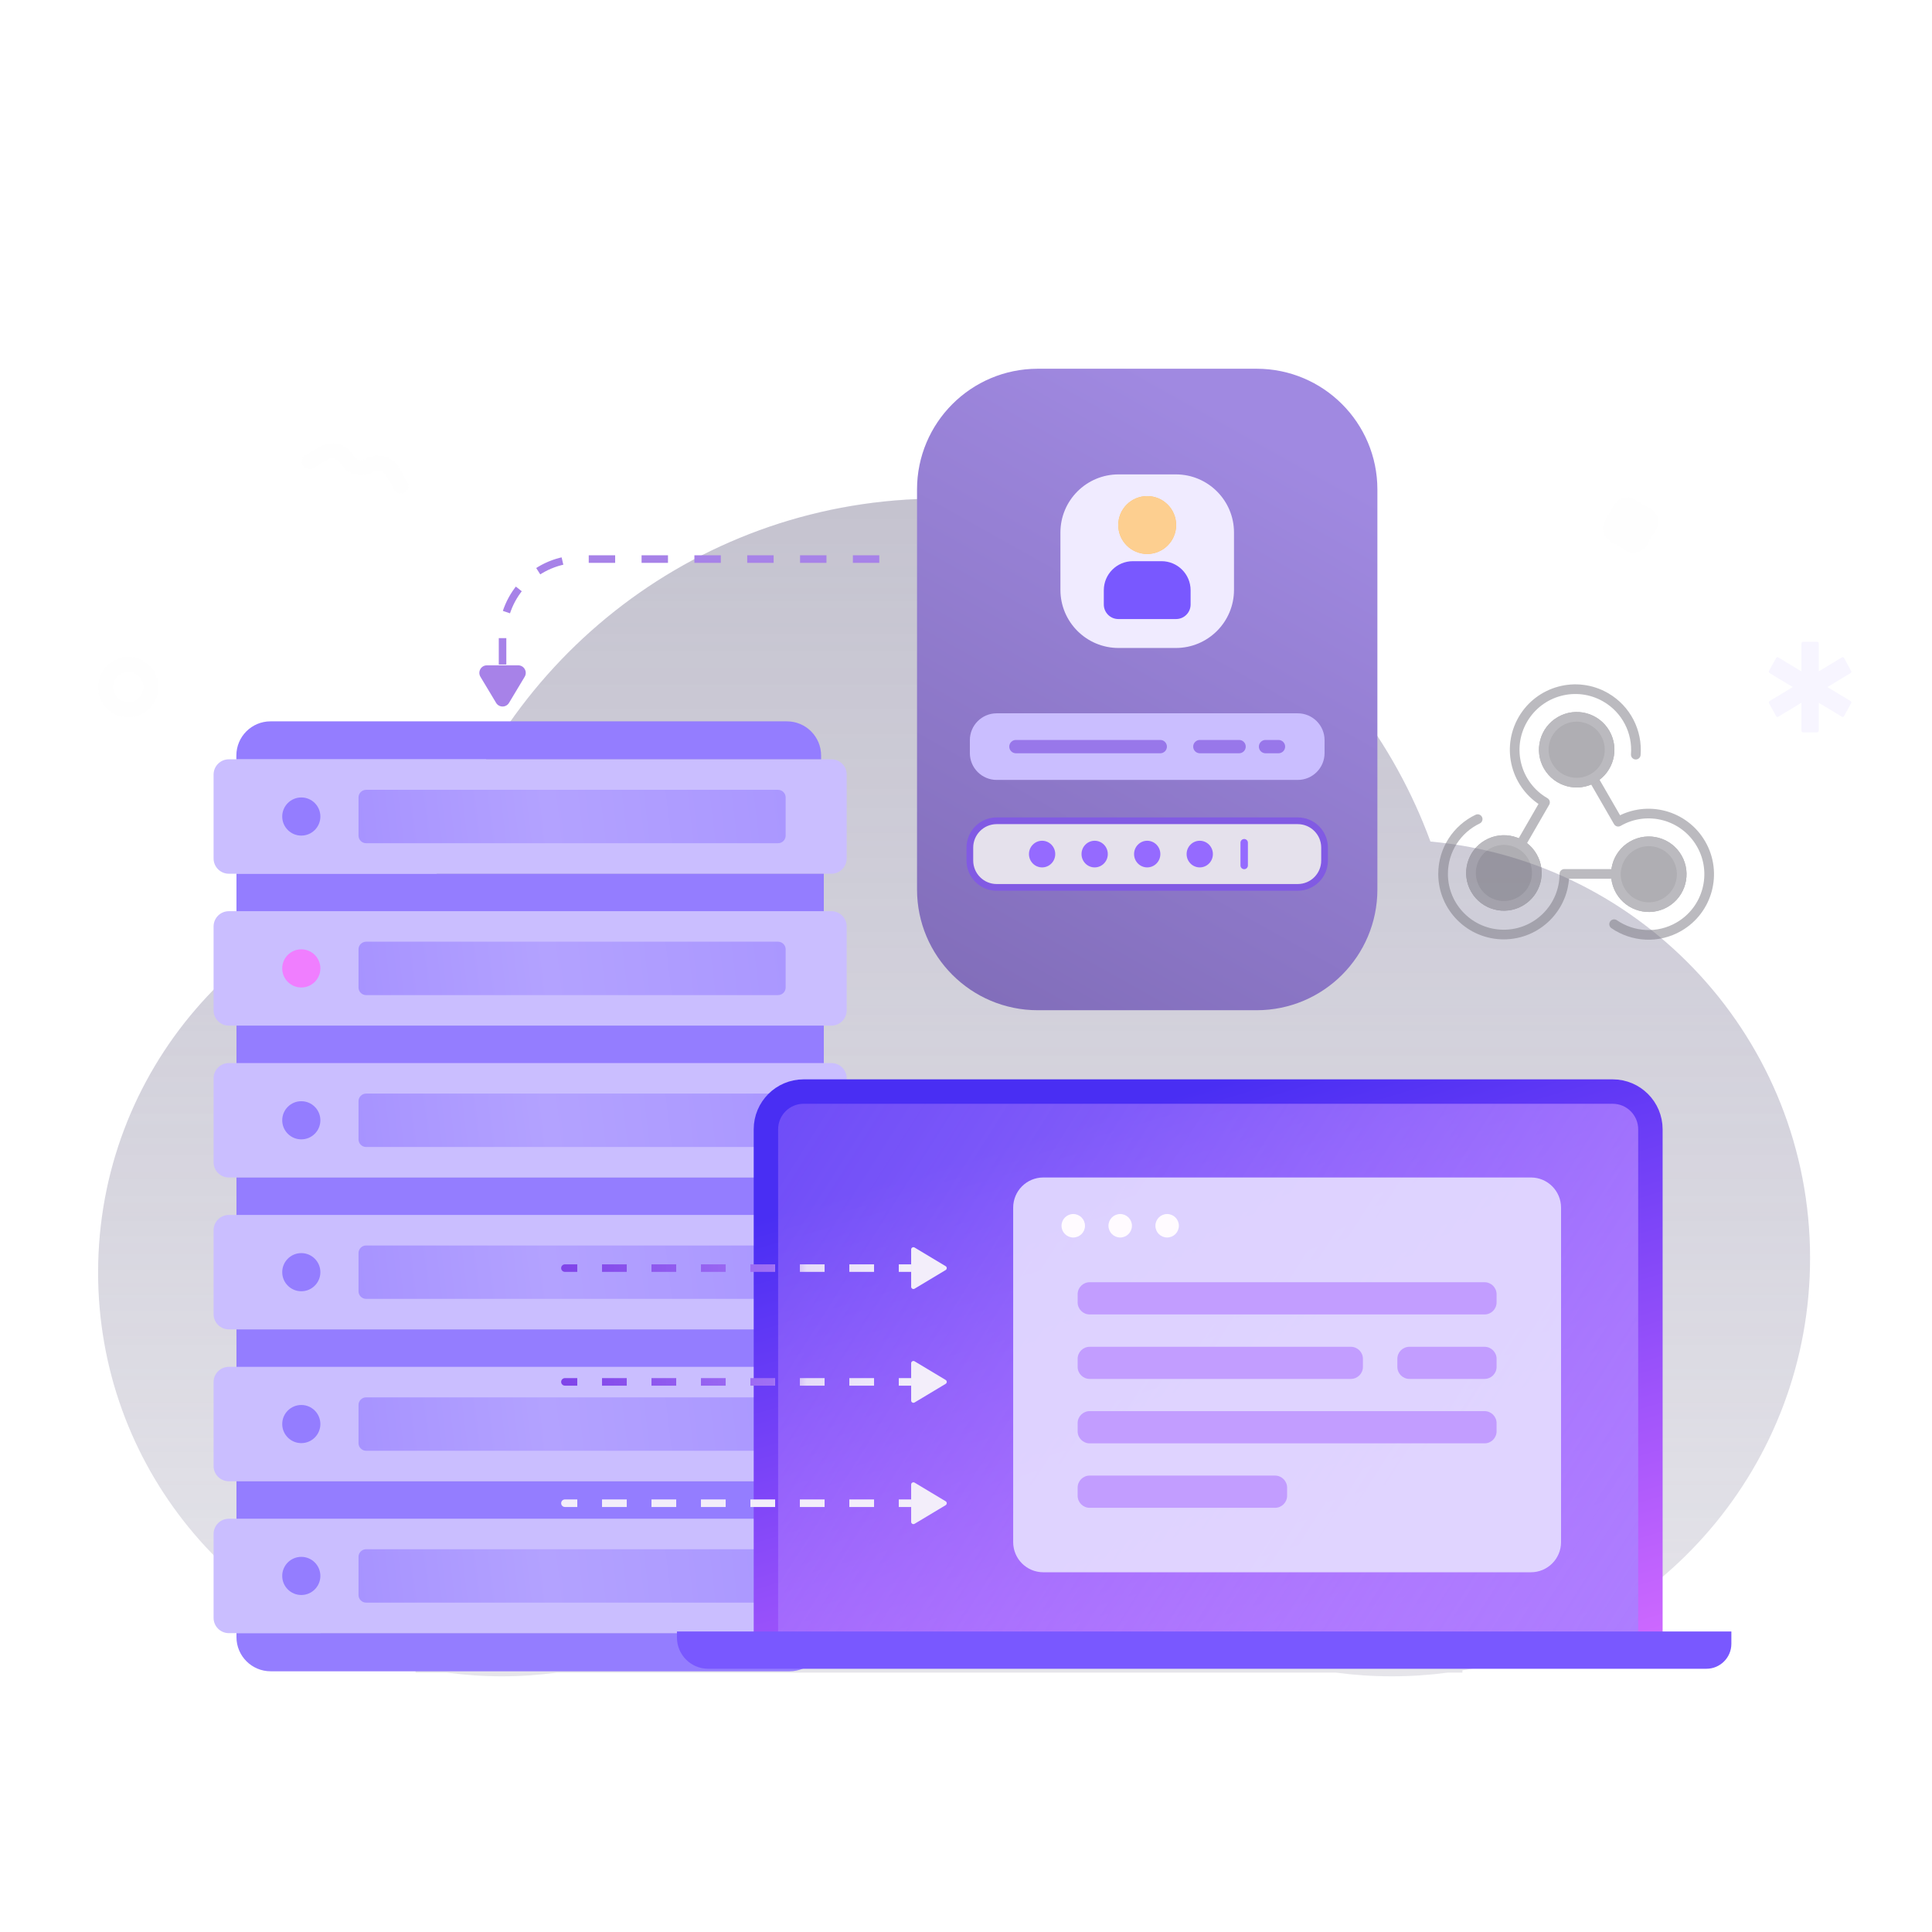
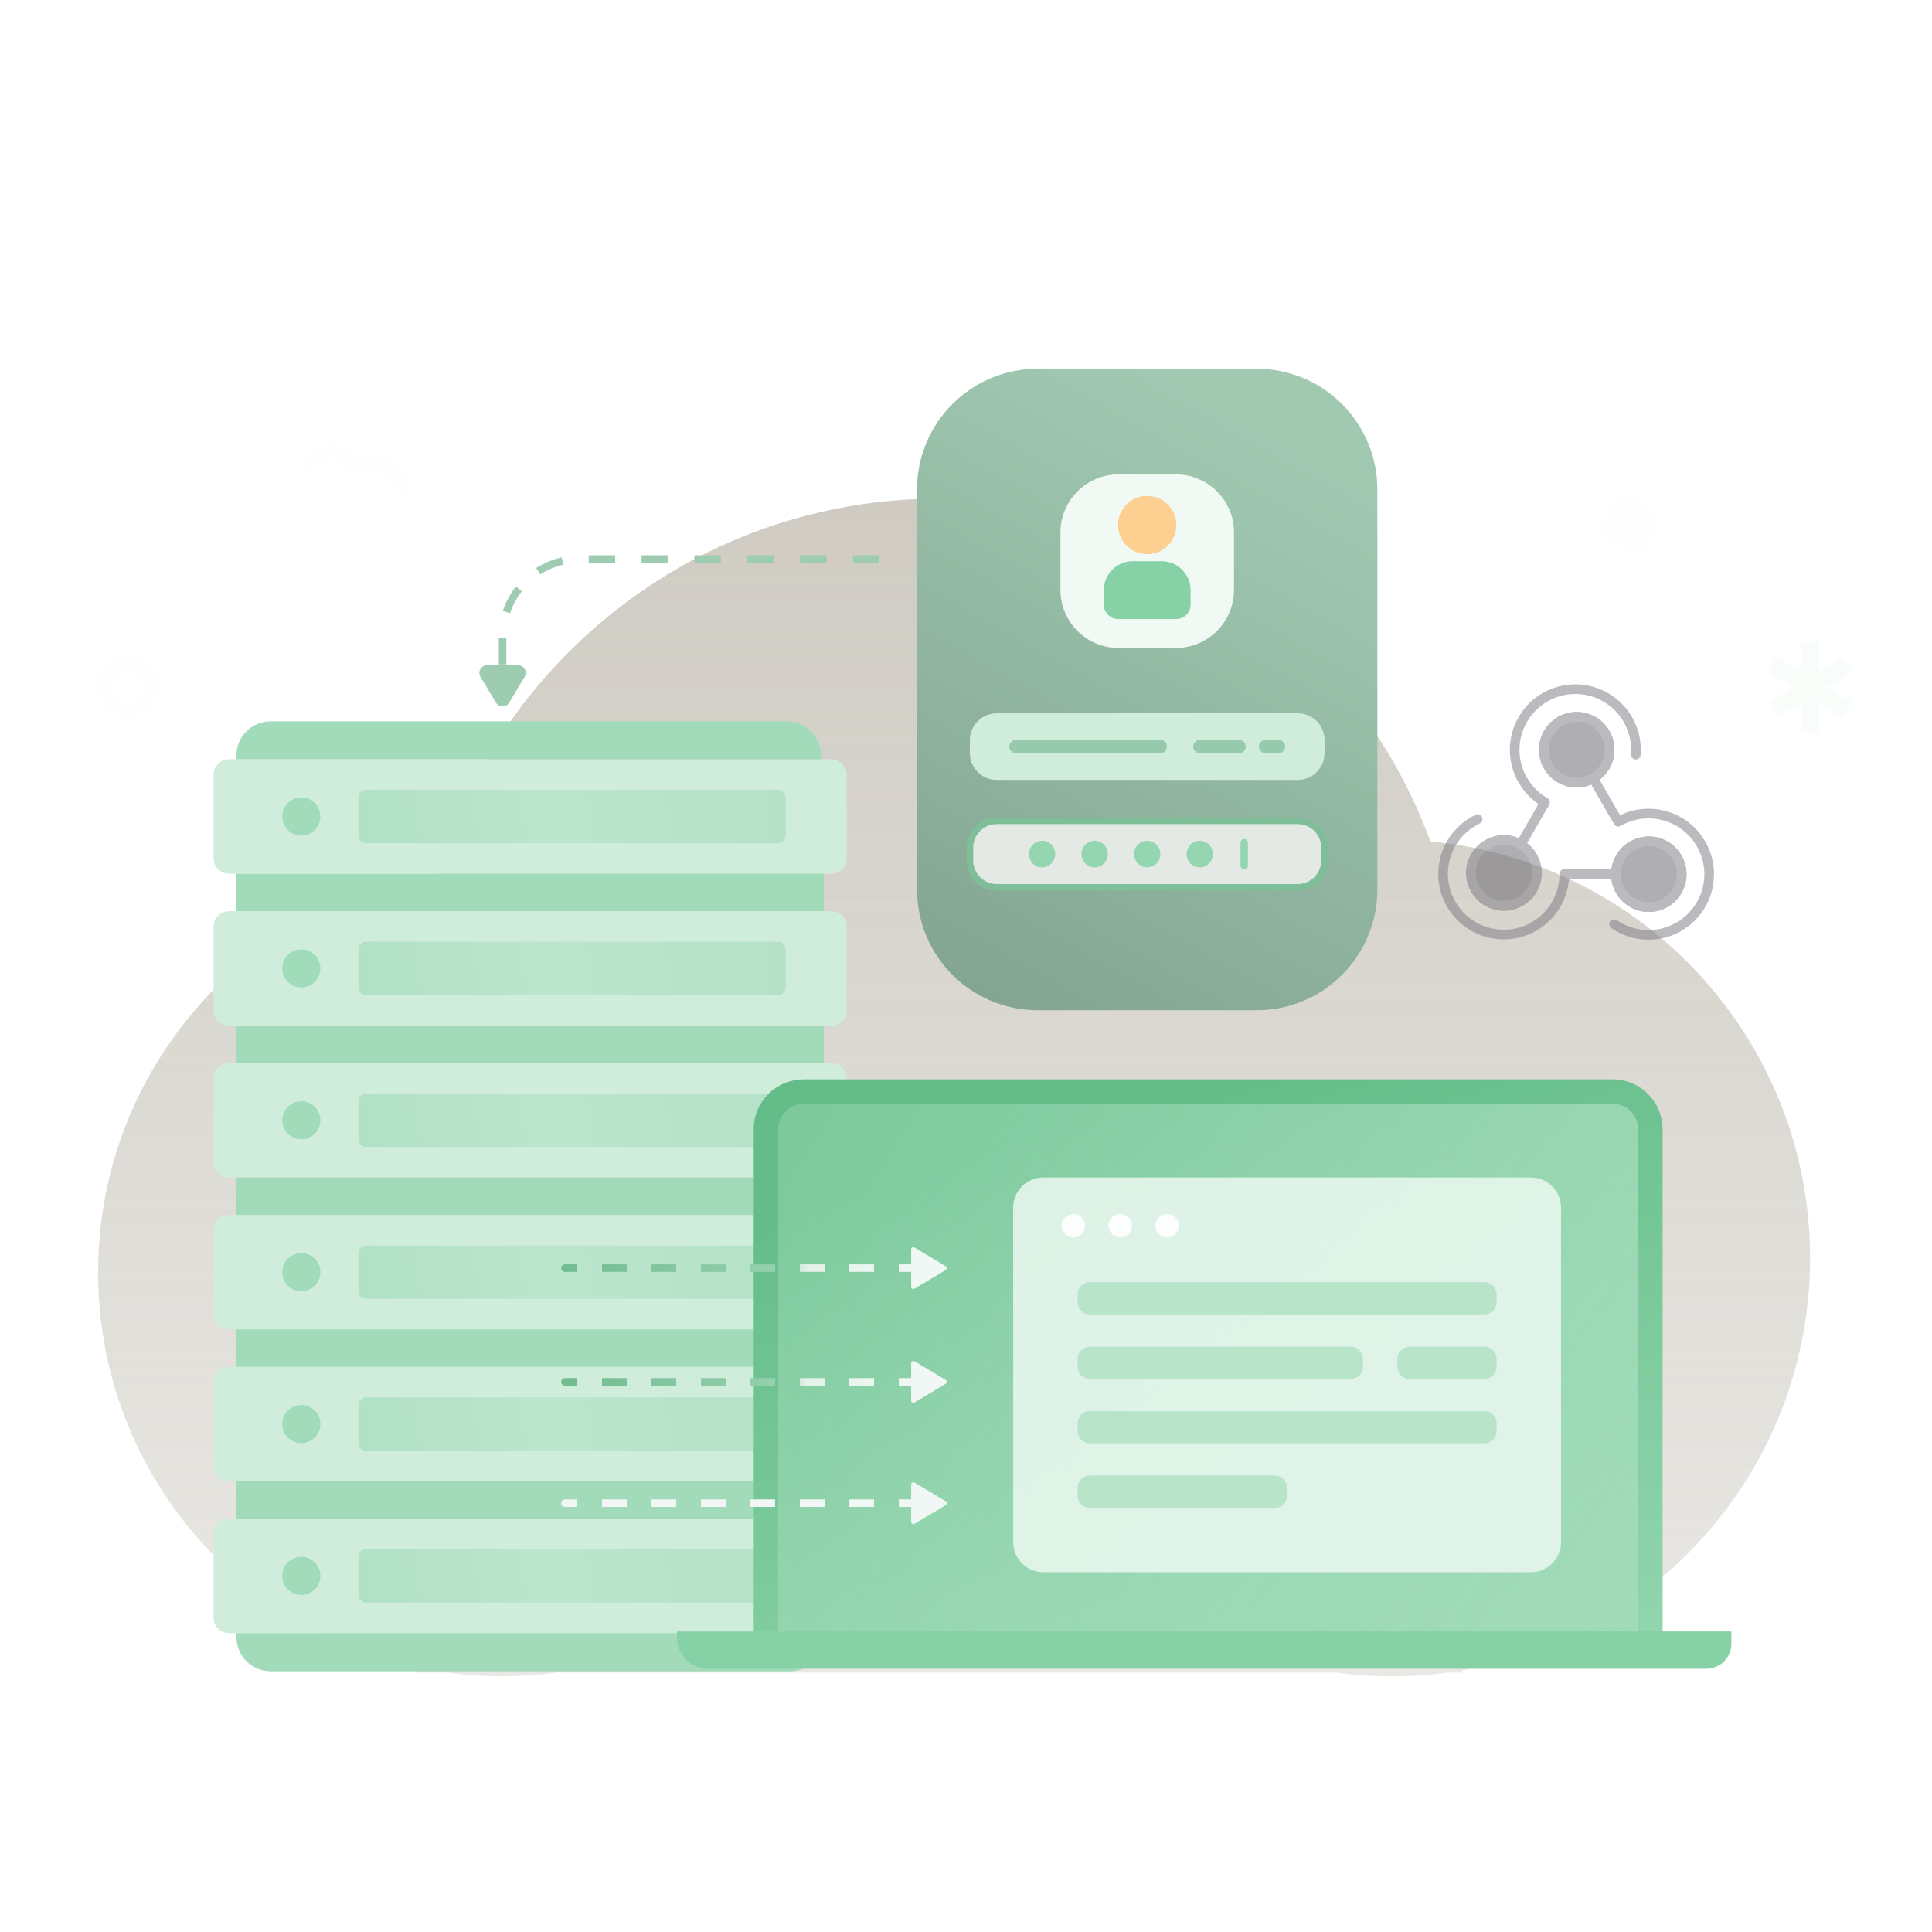
<svg xmlns="http://www.w3.org/2000/svg" width="256" height="256" viewBox="0 0 256 256" fill="none">
  <g opacity="0.4">
    <path fill-rule="evenodd" clip-rule="evenodd" d="M176.993 221.626H73.809C71.423 221.952 68.987 222.12 66.511 222.12C64.036 222.12 61.599 221.952 59.213 221.626H55.061V220.892C31.01 215.649 13 194.232 13 168.609C13 141.993 32.431 119.916 57.881 115.79C66.35 87.049 92.934 66.071 124.418 66.071C154.317 66.071 179.797 84.99 189.54 111.509C217.75 114.091 239.844 137.814 239.844 166.698C239.844 194.119 219.93 216.889 193.775 221.334V221.626H191.852C189.422 221.952 186.942 222.12 184.422 222.12C181.903 222.12 179.423 221.952 176.993 221.626Z" fill="url(#paint0_linear_8217_108003)" />
    <path fill-rule="evenodd" clip-rule="evenodd" d="M176.993 221.626H73.809C71.423 221.952 68.987 222.12 66.511 222.12C64.036 222.12 61.599 221.952 59.213 221.626H55.061V220.892C31.01 215.649 13 194.232 13 168.609C13 141.993 32.431 119.916 57.881 115.79C66.35 87.049 92.934 66.071 124.418 66.071C154.317 66.071 179.797 84.99 189.54 111.509C217.75 114.091 239.844 137.814 239.844 166.698C239.844 194.119 219.93 216.889 193.775 221.334V221.626H191.852C189.422 221.952 186.942 222.12 184.422 222.12C181.903 222.12 179.423 221.952 176.993 221.626Z" fill="url(#paint1_linear_8217_108003)" />
  </g>
-   <rect x="28.301" y="100.613" width="83.889" height="15.161" rx="2.021" fill="#CABEFF" />
-   <rect x="31.333" y="115.774" width="77.825" height="5.054" fill="#947DFF" />
-   <circle cx="39.924" cy="108.194" r="2.527" fill="#947DFF" />
+   <rect x="28.301" y="100.613" width="83.889" height="15.161" rx="2.021" fill="#d0eddc" />
+   <rect x="31.333" y="115.774" width="77.825" height="5.054" fill="#a1dbb9" />
+   <circle cx="39.924" cy="108.194" r="2.527" fill="#a1dbb9" />
  <rect x="47.504" y="104.656" width="56.6" height="7.075" rx="1.011" fill="url(#paint2_linear_8217_108003)" />
-   <rect x="28.301" y="120.738" width="83.889" height="15.161" rx="2.021" fill="#CABEFF" />
-   <rect x="31.333" y="135.898" width="77.825" height="5.054" fill="#947DFF" />
-   <circle cx="39.924" cy="128.319" r="2.527" fill="#F07EFF" />
+   <rect x="28.301" y="120.738" width="83.889" height="15.161" rx="2.021" fill="#d0eddc" />
+   <rect x="31.333" y="135.898" width="77.825" height="5.054" fill="#a1dbb9" />
+   <circle cx="39.924" cy="128.319" r="2.527" fill="#a1dcba" />
  <rect x="47.504" y="124.781" width="56.6" height="7.075" rx="1.011" fill="url(#paint3_linear_8217_108003)" />
-   <rect x="28.301" y="140.863" width="83.889" height="15.161" rx="2.021" fill="#CABEFF" />
-   <rect x="31.333" y="156.024" width="77.825" height="5.054" fill="#947DFF" />
-   <circle cx="39.924" cy="148.444" r="2.527" fill="#947DFF" />
+   <rect x="28.301" y="140.863" width="83.889" height="15.161" rx="2.021" fill="#d0eddc" />
+   <rect x="31.333" y="156.024" width="77.825" height="5.054" fill="#a1dbb9" />
+   <circle cx="39.924" cy="148.444" r="2.527" fill="#a1dbb9" />
  <rect x="47.504" y="144.906" width="56.6" height="7.075" rx="1.011" fill="url(#paint4_linear_8217_108003)" />
-   <rect x="28.301" y="160.989" width="83.889" height="15.161" rx="2.021" fill="#CABEFF" />
-   <rect x="31.333" y="176.15" width="77.825" height="5.054" fill="#947DFF" />
-   <circle cx="39.924" cy="168.57" r="2.527" fill="#947DFF" />
+   <rect x="28.301" y="160.989" width="83.889" height="15.161" rx="2.021" fill="#d0eddc" />
+   <rect x="31.333" y="176.15" width="77.825" height="5.054" fill="#a1dbb9" />
+   <circle cx="39.924" cy="168.57" r="2.527" fill="#a1dbb9" />
  <rect x="47.504" y="165.032" width="56.6" height="7.075" rx="1.011" fill="url(#paint5_linear_8217_108003)" />
-   <rect x="28.301" y="181.114" width="83.889" height="15.161" rx="2.021" fill="#CABEFF" />
-   <rect x="31.333" y="196.274" width="77.825" height="5.054" fill="#947DFF" />
-   <circle cx="39.924" cy="188.694" r="2.527" fill="#947DFF" />
+   <rect x="28.301" y="181.114" width="83.889" height="15.161" rx="2.021" fill="#d0eddc" />
+   <rect x="31.333" y="196.274" width="77.825" height="5.054" fill="#a1dbb9" />
+   <circle cx="39.924" cy="188.694" r="2.527" fill="#a1dbb9" />
  <rect x="47.504" y="185.157" width="56.6" height="7.075" rx="1.011" fill="url(#paint6_linear_8217_108003)" />
-   <rect x="28.301" y="201.239" width="83.889" height="15.161" rx="2.021" fill="#CABEFF" />
-   <path d="M31.333 216.4H109.158V216.926C109.158 219.427 107.131 221.454 104.63 221.454H35.861C33.36 221.454 31.333 219.427 31.333 216.926V216.4Z" fill="#947DFF" />
-   <circle cx="39.923" cy="208.819" r="2.527" fill="#947DFF" />
+   <rect x="28.301" y="201.239" width="83.889" height="15.161" rx="2.021" fill="#d0eddc" />
+   <path d="M31.333 216.4H109.158V216.926C109.158 219.427 107.131 221.454 104.63 221.454H35.861C33.36 221.454 31.333 219.427 31.333 216.926V216.4Z" fill="#a1dbb9" />
+   <circle cx="39.923" cy="208.819" r="2.527" fill="#a1dbb9" />
  <rect x="47.504" y="205.282" width="56.6" height="7.075" rx="1.011" fill="url(#paint7_linear_8217_108003)" />
-   <path d="M31.319 100.11C31.319 97.609 33.346 95.582 35.847 95.582H104.274C106.774 95.582 108.801 97.609 108.801 100.11V100.613H31.319V100.11Z" fill="#947DFF" />
+   <path d="M31.319 100.11C31.319 97.609 33.346 95.582 35.847 95.582H104.274C106.774 95.582 108.801 97.609 108.801 100.11V100.613H31.319V100.11Z" fill="#a1dbb9" />
  <rect x="121.511" y="48.86" width="61" height="85" rx="16" fill="url(#paint8_linear_8217_108003)" />
-   <rect x="128.511" y="94.518" width="47" height="8.826" rx="3.555" fill="#CABEFF" />
-   <rect x="128.511" y="108.757" width="47" height="8.826" rx="3.555" fill="#E5E1EC" stroke="#815AE3" stroke-width="0.889" />
-   <rect x="164.37" y="111.172" width="0.984" height="4" rx="0.492" fill="#956AFF" />
-   <path fill-rule="evenodd" clip-rule="evenodd" d="M133.733 98.93C133.733 98.443 134.129 98.048 134.616 98.048H153.74C154.227 98.048 154.622 98.443 154.622 98.93C154.622 99.418 154.227 99.813 153.74 99.813H134.616C134.129 99.813 133.733 99.418 133.733 98.93ZM158.104 98.93C158.104 98.443 158.499 98.048 158.986 98.048H164.184C164.672 98.048 165.067 98.443 165.067 98.93C165.067 99.418 164.672 99.813 164.184 99.813H158.986C158.499 99.813 158.104 99.418 158.104 98.93ZM167.69 98.048C167.202 98.048 166.807 98.443 166.807 98.931C166.807 99.418 167.202 99.813 167.69 99.813H169.406C169.893 99.813 170.288 99.418 170.288 98.931C170.288 98.443 169.893 98.048 169.406 98.048H167.69Z" fill="#9877EA" />
-   <ellipse cx="138.084" cy="113.17" rx="1.741" ry="1.765" fill="#956AFF" />
-   <ellipse cx="145.048" cy="113.17" rx="1.741" ry="1.765" fill="#956AFF" />
-   <ellipse cx="152.011" cy="113.17" rx="1.741" ry="1.765" fill="#956AFF" />
-   <ellipse cx="158.974" cy="113.17" rx="1.741" ry="1.765" fill="#956AFF" />
-   <rect x="140.511" y="62.86" width="23" height="23" rx="7.701" fill="#F0EBFF" />
+   <rect x="128.511" y="94.518" width="47" height="8.826" rx="3.555" fill="#d0eddc" />
+   <rect x="128.511" y="108.757" width="47" height="8.826" rx="3.555" fill="#e4e9e6" stroke="#80bd99" stroke-width="0.889" />
+   <rect x="164.37" y="111.172" width="0.984" height="4" rx="0.492" fill="#93d6af" />
+   <path fill-rule="evenodd" clip-rule="evenodd" d="M133.733 98.93C133.733 98.443 134.129 98.048 134.616 98.048H153.74C154.227 98.048 154.622 98.443 154.622 98.93C154.622 99.418 154.227 99.813 153.74 99.813H134.616C134.129 99.813 133.733 99.418 133.733 98.93ZM158.104 98.93C158.104 98.443 158.499 98.048 158.986 98.048H164.184C164.672 98.048 165.067 98.443 165.067 98.93C165.067 99.418 164.672 99.813 164.184 99.813H158.986C158.499 99.813 158.104 99.418 158.104 98.93ZM167.69 98.048C167.202 98.048 166.807 98.443 166.807 98.931C166.807 99.418 167.202 99.813 167.69 99.813H169.406C169.893 99.813 170.288 99.418 170.288 98.931C170.288 98.443 169.893 98.048 169.406 98.048H167.69Z" fill="#97caac" />
+   <ellipse cx="138.084" cy="113.17" rx="1.741" ry="1.765" fill="#93d6af" />
+   <ellipse cx="145.048" cy="113.17" rx="1.741" ry="1.765" fill="#93d6af" />
+   <ellipse cx="152.011" cy="113.17" rx="1.741" ry="1.765" fill="#93d6af" />
+   <ellipse cx="158.974" cy="113.17" rx="1.741" ry="1.765" fill="#93d6af" />
+   <rect x="140.511" y="62.86" width="23" height="23" rx="7.701" fill="#f0f9f4" />
  <circle cx="152.01" cy="69.57" r="3.833" fill="#FFB95A" />
  <circle cx="152.01" cy="69.57" r="3.833" fill="#FDCF90" />
-   <path d="M146.261 78.211C146.261 76.084 147.985 74.36 150.112 74.36H153.911C156.037 74.36 157.761 76.084 157.761 78.211V80.102C157.761 81.165 156.899 82.027 155.836 82.027H148.186C147.123 82.027 146.261 81.165 146.261 80.102V78.211Z" fill="#7958FF" />
+   <path d="M146.261 78.211C146.261 76.084 147.985 74.36 150.112 74.36H153.911C156.037 74.36 157.761 76.084 157.761 78.211V80.102C157.761 81.165 156.899 82.027 155.836 82.027H148.186C147.123 82.027 146.261 81.165 146.261 80.102V78.211Z" fill="#86d1a5" />
  <path d="M106.487 144.638H213.687C216.449 144.638 218.687 146.877 218.687 149.638V217.967H101.488V149.638C101.488 146.877 103.726 144.638 106.487 144.638Z" fill="url(#paint9_linear_8217_108003)" />
  <path d="M106.487 144.638H213.687C216.449 144.638 218.687 146.877 218.687 149.638V217.967H101.488V149.638C101.488 146.877 103.726 144.638 106.487 144.638Z" fill="url(#paint10_linear_8217_108003)" />
  <path d="M106.487 144.638H213.687C216.449 144.638 218.687 146.877 218.687 149.638V217.967H101.488V149.638C101.488 146.877 103.726 144.638 106.487 144.638Z" stroke="url(#paint11_linear_8217_108003)" stroke-width="3.237" />
-   <path d="M89.699 216.177H229.415V217.811C229.415 219.638 227.933 221.12 226.105 221.12H93.836C91.551 221.12 89.699 219.268 89.699 216.983V216.177Z" fill="#7958FF" />
+   <path d="M89.699 216.177H229.415V217.811C229.415 219.638 227.933 221.12 226.105 221.12H93.836C91.551 221.12 89.699 219.268 89.699 216.983V216.177Z" fill="#86d1a5" />
  <rect x="214.934" y="65.169" width="6.419" height="6.419" rx="2" transform="rotate(30.813 214.934 65.1689)" fill="#F7F8F8" fill-opacity="0.16" />
-   <path fill-rule="evenodd" clip-rule="evenodd" d="M238.697 85.249C238.697 85.133 238.79 85.04 238.906 85.04H240.783C240.898 85.04 240.992 85.133 240.992 85.249V88.962L244.06 87.109C244.159 87.049 244.284 87.083 244.34 87.183L245.285 88.897C245.341 88.998 245.306 89.127 245.208 89.187L242.139 91.04L245.207 92.893C245.306 92.953 245.341 93.083 245.285 93.183L244.339 94.897C244.284 94.998 244.159 95.031 244.06 94.971L240.992 93.119V96.831C240.992 96.947 240.898 97.04 240.783 97.04H238.906C238.79 97.04 238.697 96.947 238.697 96.831V93.118L235.628 94.971C235.53 95.031 235.405 94.998 235.349 94.897L234.403 93.183C234.348 93.083 234.382 92.953 234.481 92.893L237.549 91.04L234.481 89.187C234.382 89.127 234.347 88.998 234.403 88.897L235.349 87.183C235.404 87.083 235.529 87.049 235.628 87.109L238.697 88.962V85.249Z" fill="#CABEFF" fill-opacity="0.16" />
-   <path d="M116.511 74.08H76.831C71.175 74.08 66.591 78.665 66.591 84.32V92" stroke="#A782E8" stroke-dasharray="3.5 3.5" />
-   <path d="M67.449 93.131C67.06 93.779 66.122 93.779 65.734 93.131L63.66 89.675C63.26 89.008 63.74 88.16 64.517 88.16L68.665 88.16C69.442 88.16 69.922 89.008 69.522 89.675L67.449 93.131Z" fill="#A782E8" />
-   <rect opacity="0.9" x="134.252" y="156.023" width="72.594" height="52.31" rx="3.991" fill="#E6DEFF" />
-   <rect x="142.792" y="169.901" width="55.513" height="4.27" rx="1.597" fill="#C29DFF" />
-   <rect x="142.792" y="195.522" width="27.756" height="4.27" rx="1.597" fill="#C29DFF" />
-   <rect x="142.792" y="186.982" width="55.513" height="4.27" rx="1.597" fill="#C29DFF" />
-   <rect x="142.792" y="178.458" width="37.802" height="4.255" rx="1.597" fill="#C29DFF" />
-   <rect x="185.157" y="178.458" width="13.149" height="4.255" rx="1.597" fill="#C29DFF" />
-   <circle cx="142.212" cy="162.42" r="1.555" fill="#FFFBFF" />
-   <circle cx="148.432" cy="162.42" r="1.555" fill="#FFFBFF" />
-   <circle cx="154.652" cy="162.42" r="1.555" fill="#FFFBFF" />
+   <path fill-rule="evenodd" clip-rule="evenodd" d="M238.697 85.249C238.697 85.133 238.79 85.04 238.906 85.04H240.783C240.898 85.04 240.992 85.133 240.992 85.249V88.962L244.06 87.109C244.159 87.049 244.284 87.083 244.34 87.183L245.285 88.897C245.341 88.998 245.306 89.127 245.208 89.187L242.139 91.04L245.207 92.893C245.306 92.953 245.341 93.083 245.285 93.183L244.339 94.897C244.284 94.998 244.159 95.031 244.06 94.971L240.992 93.119V96.831C240.992 96.947 240.898 97.04 240.783 97.04H238.906C238.79 97.04 238.697 96.947 238.697 96.831V93.118L235.628 94.971C235.53 95.031 235.405 94.998 235.349 94.897L234.403 93.183C234.348 93.083 234.382 92.953 234.481 92.893L237.549 91.04L234.481 89.187C234.382 89.127 234.347 88.998 234.403 88.897L235.349 87.183C235.404 87.083 235.529 87.049 235.628 87.109L238.697 88.962V85.249Z" fill="#d0eddc" fill-opacity="0.16" />
+   <path d="M116.511 74.08H76.831C71.175 74.08 66.591 78.665 66.591 84.32V92" stroke="#9eccb1" stroke-dasharray="3.5 3.5" />
+   <path d="M67.449 93.131C67.06 93.779 66.122 93.779 65.734 93.131L63.66 89.675C63.26 89.008 63.74 88.16 64.517 88.16L68.665 88.16C69.442 88.16 69.922 89.008 69.522 89.675L67.449 93.131Z" fill="#9eccb1" />
+   <rect opacity="0.9" x="134.252" y="156.023" width="72.594" height="52.31" rx="3.991" fill="#e7f6ed" />
+   <rect x="142.792" y="169.901" width="55.513" height="4.27" rx="1.597" fill="#b8e4ca" />
+   <rect x="142.792" y="195.522" width="27.756" height="4.27" rx="1.597" fill="#b8e4ca" />
+   <rect x="142.792" y="186.982" width="55.513" height="4.27" rx="1.597" fill="#b8e4ca" />
+   <rect x="142.792" y="178.458" width="37.802" height="4.255" rx="1.597" fill="#b8e4ca" />
+   <rect x="185.157" y="178.458" width="13.149" height="4.255" rx="1.597" fill="#b8e4ca" />
+   <circle cx="142.212" cy="162.42" r="1.555" fill="#fcfefd" />
+   <circle cx="148.432" cy="162.42" r="1.555" fill="#fcfefd" />
+   <circle cx="154.652" cy="162.42" r="1.555" fill="#fcfefd" />
  <path d="M53.127 64.401L52.017 62.479C51.404 61.417 50.047 61.054 48.985 61.666V61.666C47.924 62.279 46.567 61.916 45.954 60.854V60.854C45.341 59.793 43.984 59.429 42.922 60.042L41 61.151" stroke="#F7F8F8" stroke-opacity="0.16" stroke-width="2" stroke-linecap="round" stroke-linejoin="round" />
  <path d="M74.856 167.531C74.579 167.531 74.356 167.755 74.356 168.031C74.356 168.307 74.579 168.531 74.856 168.531L74.856 167.531ZM74.856 168.531L76.494 168.531L76.494 167.531L74.856 167.531L74.856 168.531ZM79.771 168.531L83.048 168.531L83.048 167.531L79.771 167.531L79.771 168.531ZM86.325 168.531L89.602 168.531L89.602 167.531L86.325 167.531L86.325 168.531ZM92.879 168.531L96.156 168.531L96.156 167.531L92.879 167.531L92.879 168.531ZM99.432 168.531L102.709 168.531L102.709 167.531L99.432 167.531L99.432 168.531ZM105.986 168.531L109.263 168.531L109.263 167.531L105.986 167.531L105.986 168.531ZM112.54 168.531L115.817 168.531L115.817 167.531L112.54 167.531L112.54 168.531ZM119.094 168.531L120.732 168.531L120.732 167.531L119.094 167.531L119.094 168.531Z" fill="url(#paint12_linear_8217_108003)" />
-   <path d="M125.304 167.774C125.498 167.891 125.498 168.172 125.304 168.288L121.187 170.759C120.987 170.879 120.732 170.735 120.732 170.501L120.732 165.561C120.732 165.328 120.987 165.184 121.187 165.304L125.304 167.774Z" fill="#F3EEFA" />
+   <path d="M125.304 167.774C125.498 167.891 125.498 168.172 125.304 168.288L121.187 170.759C120.987 170.879 120.732 170.735 120.732 170.501L120.732 165.561C120.732 165.328 120.987 165.184 121.187 165.304L125.304 167.774Z" fill="#f1f7f4" />
  <path d="M74.856 182.607C74.579 182.607 74.356 182.831 74.356 183.107C74.356 183.384 74.579 183.607 74.856 183.607L74.856 182.607ZM74.856 183.607L76.494 183.607L76.494 182.607L74.856 182.607L74.856 183.607ZM79.771 183.607L83.048 183.607L83.048 182.607L79.771 182.607L79.771 183.607ZM86.325 183.607L89.602 183.607L89.602 182.607L86.325 182.607L86.325 183.607ZM92.879 183.607L96.156 183.607L96.156 182.607L92.879 182.607L92.879 183.607ZM99.432 183.607L102.709 183.607L102.709 182.607L99.432 182.607L99.432 183.607ZM105.986 183.607L109.263 183.607L109.263 182.607L105.986 182.607L105.986 183.607ZM112.54 183.607L115.817 183.607L115.817 182.607L112.54 182.607L112.54 183.607ZM119.094 183.607L120.732 183.607L120.732 182.607L119.094 182.607L119.094 183.607Z" fill="url(#paint13_linear_8217_108003)" />
-   <path d="M125.304 182.85C125.498 182.967 125.498 183.248 125.304 183.365L121.187 185.835C120.987 185.955 120.732 185.811 120.732 185.578L120.732 180.637C120.732 180.404 120.987 180.26 121.187 180.38L125.304 182.85Z" fill="#F3EEFA" />
-   <path d="M74.856 198.684C74.579 198.684 74.356 198.907 74.356 199.184C74.356 199.46 74.579 199.684 74.856 199.684L74.856 198.684ZM74.856 199.684L76.494 199.684L76.494 198.684L74.856 198.684L74.856 199.684ZM79.771 199.684L83.048 199.684L83.048 198.684L79.771 198.684L79.771 199.684ZM86.325 199.684L89.602 199.684L89.602 198.684L86.325 198.684L86.325 199.684ZM92.879 199.684L96.156 199.684L96.156 198.684L92.879 198.684L92.879 199.684ZM99.432 199.684L102.709 199.684L102.709 198.684L99.432 198.684L99.432 199.684ZM105.986 199.684L109.263 199.684L109.263 198.684L105.986 198.684L105.986 199.684ZM112.54 199.684L115.817 199.684L115.817 198.684L112.54 198.684L112.54 199.684ZM119.094 199.684L120.732 199.684L120.732 198.684L119.094 198.684L119.094 199.684Z" fill="#F3EEFA" />
-   <path d="M125.304 198.926C125.498 199.043 125.498 199.324 125.304 199.441L121.187 201.911C120.987 202.031 120.732 201.887 120.732 201.654L120.732 196.713C120.732 196.48 120.987 196.336 121.187 196.456L125.304 198.926Z" fill="#F3EEFA" />
+   <path d="M125.304 182.85C125.498 182.967 125.498 183.248 125.304 183.365L121.187 185.835C120.987 185.955 120.732 185.811 120.732 185.578L120.732 180.637C120.732 180.404 120.987 180.26 121.187 180.38L125.304 182.85Z" fill="#f1f7f4" />
+   <path d="M74.856 198.684C74.579 198.684 74.356 198.907 74.356 199.184C74.356 199.46 74.579 199.684 74.856 199.684L74.856 198.684ZM74.856 199.684L76.494 199.684L76.494 198.684L74.856 198.684L74.856 199.684ZM79.771 199.684L83.048 199.684L83.048 198.684L79.771 198.684L79.771 199.684ZM86.325 199.684L89.602 199.684L89.602 198.684L86.325 198.684L86.325 199.684ZM92.879 199.684L96.156 199.684L96.156 198.684L92.879 198.684L92.879 199.684ZM99.432 199.684L102.709 199.684L102.709 198.684L99.432 198.684L99.432 199.684ZM105.986 199.684L109.263 199.684L109.263 198.684L105.986 198.684L105.986 199.684ZM112.54 199.684L115.817 199.684L115.817 198.684L112.54 198.684L112.54 199.684ZM119.094 199.684L120.732 199.684L120.732 198.684L119.094 198.684L119.094 199.684Z" fill="#f1f7f4" />
+   <path d="M125.304 198.926C125.498 199.043 125.498 199.324 125.304 199.441L121.187 201.911C120.987 202.031 120.732 201.887 120.732 201.654L120.732 196.713C120.732 196.48 120.987 196.336 121.187 196.456L125.304 198.926Z" fill="#f1f7f4" />
  <g opacity="0.5">
    <path d="M213.879 122.459C216.353 124.159 219.683 124.399 222.456 122.798C226.299 120.579 227.616 115.665 225.397 111.821C223.178 107.978 218.263 106.661 214.42 108.88L211.747 104.25L211.234 103.362" stroke="#78767F" stroke-width="1.28" stroke-linecap="round" stroke-linejoin="round" />
    <g filter="url(#filter0_b_8217_108003)">
      <path d="M206.419 95.014C208.81 93.633 211.868 94.452 213.249 96.844C214.63 99.235 213.81 102.293 211.419 103.674C209.028 105.055 205.97 104.235 204.589 101.844C203.208 99.452 204.028 96.394 206.419 95.014Z" fill="#5F5D67" />
      <path d="M206.739 95.568C208.824 94.364 211.491 95.078 212.695 97.164C213.899 99.249 213.184 101.916 211.099 103.12C209.014 104.324 206.347 103.609 205.143 101.524C203.939 99.438 204.654 96.772 206.739 95.568Z" stroke="#78767F" stroke-width="1.28" stroke-linecap="round" />
    </g>
    <g filter="url(#filter1_b_8217_108003)">
      <path d="M215.976 111.511C218.367 110.13 221.425 110.949 222.806 113.341C224.186 115.732 223.367 118.79 220.976 120.171C218.584 121.552 215.526 120.732 214.146 118.341C212.765 115.949 213.584 112.891 215.976 111.511Z" fill="#5F5D67" />
      <path d="M216.296 112.065C218.381 110.861 221.048 111.575 222.252 113.661C223.455 115.746 222.741 118.413 220.656 119.617C218.57 120.821 215.904 120.106 214.7 118.021C213.496 115.935 214.21 113.269 216.296 112.065Z" stroke="#78767F" stroke-width="1.28" stroke-linecap="round" />
    </g>
    <g filter="url(#filter2_b_8217_108003)">
      <path d="M196.775 111.341C199.167 109.96 202.225 110.779 203.606 113.171C204.986 115.562 204.167 118.62 201.775 120.001C199.384 121.382 196.326 120.562 194.945 118.171C193.565 115.779 194.384 112.721 196.775 111.341Z" fill="#5F5D67" />
      <path d="M197.095 111.895C199.181 110.691 201.847 111.405 203.051 113.491C204.255 115.576 203.541 118.243 201.455 119.447C199.37 120.651 196.704 119.936 195.5 117.851C194.296 115.765 195.01 113.099 197.095 111.895Z" stroke="#78767F" stroke-width="1.28" stroke-linecap="round" />
    </g>
    <path d="M195.798 108.538C193.089 109.83 191.216 112.594 191.216 115.796C191.216 120.233 194.814 123.831 199.252 123.831C203.69 123.831 207.287 120.233 207.287 115.796L213.643 115.796" stroke="#78767F" stroke-width="1.28" stroke-linecap="round" stroke-linejoin="round" />
    <path d="M216.751 99.994C216.987 97.002 215.529 93.998 212.757 92.398C208.914 90.179 203.999 91.496 201.78 95.339C199.561 99.182 200.878 104.096 204.721 106.315L201.609 111.707" stroke="#78767F" stroke-width="1.28" stroke-linecap="round" stroke-linejoin="round" />
  </g>
  <path fill-rule="evenodd" clip-rule="evenodd" d="M17 95.04C19.209 95.04 21 93.249 21 91.04C21 88.831 19.209 87.04 17 87.04C14.791 87.04 13 88.831 13 91.04C13 93.249 14.791 95.04 17 95.04ZM17 93.04C18.105 93.04 19 92.145 19 91.04C19 89.936 18.105 89.04 17 89.04C15.895 89.04 15 89.936 15 91.04C15 92.145 15.895 93.04 17 93.04Z" fill="#F7F8F8" fill-opacity="0.16" />
  <defs>
    <filter id="filter0_b_8217_108003" x="199.918" y="90.343" width="18.002" height="18.002" filterUnits="userSpaceOnUse" color-interpolation-filters="sRGB">
      <feFlood flood-opacity="0" result="BackgroundImageFix" />
      <feGaussianBlur in="BackgroundImageFix" stdDeviation="2" />
      <feComposite in2="SourceAlpha" operator="in" result="effect1_backgroundBlur_8217_108003" />
      <feBlend mode="normal" in="SourceGraphic" in2="effect1_backgroundBlur_8217_108003" result="shape" />
    </filter>
    <filter id="filter1_b_8217_108003" x="209.475" y="106.84" width="18.002" height="18.002" filterUnits="userSpaceOnUse" color-interpolation-filters="sRGB">
      <feFlood flood-opacity="0" result="BackgroundImageFix" />
      <feGaussianBlur in="BackgroundImageFix" stdDeviation="2" />
      <feComposite in2="SourceAlpha" operator="in" result="effect1_backgroundBlur_8217_108003" />
      <feBlend mode="normal" in="SourceGraphic" in2="effect1_backgroundBlur_8217_108003" result="shape" />
    </filter>
    <filter id="filter2_b_8217_108003" x="190.274" y="106.67" width="18.002" height="18.002" filterUnits="userSpaceOnUse" color-interpolation-filters="sRGB">
      <feFlood flood-opacity="0" result="BackgroundImageFix" />
      <feGaussianBlur in="BackgroundImageFix" stdDeviation="2" />
      <feComposite in2="SourceAlpha" operator="in" result="effect1_backgroundBlur_8217_108003" />
      <feBlend mode="normal" in="SourceGraphic" in2="effect1_backgroundBlur_8217_108003" result="shape" />
    </filter>
    <linearGradient id="paint0_linear_8217_108003" x1="126.422" y1="66.071" x2="126.422" y2="222.12" gradientUnits="userSpaceOnUse">
-       <stop stop-color="#CABEFF" stop-opacity="0.32" />
-       <stop offset="1" stop-color="#CABEFF" stop-opacity="0" />
+       <stop stop-color="#d0eddc" stop-opacity="0.32" />
+       <stop offset="1" stop-color="#d0eddc" stop-opacity="0" />
    </linearGradient>
    <linearGradient id="paint1_linear_8217_108003" x1="126.422" y1="66.071" x2="126.422" y2="344.967" gradientUnits="userSpaceOnUse">
-       <stop stop-color="#6E6A88" />
-       <stop offset="0" stop-color="#6E6A88" />
-       <stop offset="1" stop-color="#6E6A88" stop-opacity="0" />
+       <stop stop-color="#887e6a" />
+       <stop offset="0" stop-color="#887e6a" />
+       <stop offset="1" stop-color="#887e6a" stop-opacity="0" />
    </linearGradient>
    <linearGradient id="paint2_linear_8217_108003" x1="47.543" y1="111.293" x2="104.137" y2="104.502" gradientUnits="userSpaceOnUse">
-       <stop stop-color="#A793FF" />
-       <stop offset="0.443" stop-color="#B3A2FF" />
-       <stop offset="1" stop-color="#AA97FF" />
+       <stop stop-color="#b1e1c5" />
+       <stop offset="0.443" stop-color="#bce5cd" />
+       <stop offset="1" stop-color="#b4e2c7" />
    </linearGradient>
    <linearGradient id="paint3_linear_8217_108003" x1="47.543" y1="131.418" x2="104.137" y2="124.627" gradientUnits="userSpaceOnUse">
-       <stop stop-color="#A793FF" />
-       <stop offset="0.443" stop-color="#B3A2FF" />
-       <stop offset="1" stop-color="#AA97FF" />
+       <stop stop-color="#b1e1c5" />
+       <stop offset="0.443" stop-color="#bce5cd" />
+       <stop offset="1" stop-color="#b4e2c7" />
    </linearGradient>
    <linearGradient id="paint4_linear_8217_108003" x1="47.543" y1="151.543" x2="104.137" y2="144.752" gradientUnits="userSpaceOnUse">
-       <stop stop-color="#A793FF" />
-       <stop offset="0.443" stop-color="#B3A2FF" />
-       <stop offset="1" stop-color="#AA97FF" />
+       <stop stop-color="#b1e1c5" />
+       <stop offset="0.443" stop-color="#bce5cd" />
+       <stop offset="1" stop-color="#b4e2c7" />
    </linearGradient>
    <linearGradient id="paint5_linear_8217_108003" x1="47.543" y1="171.669" x2="104.137" y2="164.877" gradientUnits="userSpaceOnUse">
-       <stop stop-color="#A793FF" />
-       <stop offset="0.443" stop-color="#B3A2FF" />
-       <stop offset="1" stop-color="#AA97FF" />
+       <stop stop-color="#b1e1c5" />
+       <stop offset="0.443" stop-color="#bce5cd" />
+       <stop offset="1" stop-color="#b4e2c7" />
    </linearGradient>
    <linearGradient id="paint6_linear_8217_108003" x1="47.543" y1="191.794" x2="104.137" y2="185.002" gradientUnits="userSpaceOnUse">
-       <stop stop-color="#A793FF" />
-       <stop offset="0.443" stop-color="#B3A2FF" />
-       <stop offset="1" stop-color="#AA97FF" />
+       <stop stop-color="#b1e1c5" />
+       <stop offset="0.443" stop-color="#bce5cd" />
+       <stop offset="1" stop-color="#b4e2c7" />
    </linearGradient>
    <linearGradient id="paint7_linear_8217_108003" x1="47.543" y1="211.919" x2="104.137" y2="205.127" gradientUnits="userSpaceOnUse">
-       <stop stop-color="#A793FF" />
-       <stop offset="0.443" stop-color="#B3A2FF" />
-       <stop offset="1" stop-color="#AA97FF" />
+       <stop stop-color="#b1e1c5" />
+       <stop offset="0.443" stop-color="#bce5cd" />
+       <stop offset="1" stop-color="#b4e2c7" />
    </linearGradient>
    <linearGradient id="paint8_linear_8217_108003" x1="152.011" y1="48.86" x2="109.915" y2="124.016" gradientUnits="userSpaceOnUse">
-       <stop stop-color="#A089E1" />
-       <stop offset="1" stop-color="#816DB9" />
+       <stop stop-color="#a1c9b2" />
+       <stop offset="1" stop-color="#82a490" />
    </linearGradient>
    <linearGradient id="paint9_linear_8217_108003" x1="157.207" y1="144.748" x2="182.209" y2="228.96" gradientUnits="userSpaceOnUse">
-       <stop stop-color="#492EF3" />
-       <stop offset="1" stop-color="#CF69FF" />
+       <stop stop-color="#64bd89" />
+       <stop offset="1" stop-color="#92d6ae" />
    </linearGradient>
    <linearGradient id="paint10_linear_8217_108003" x1="220.306" y1="219.587" x2="34.654" y2="102.074" gradientUnits="userSpaceOnUse">
-       <stop stop-color="#AC7DFF" />
-       <stop offset="1" stop-color="#B084FF" stop-opacity="0" />
+       <stop stop-color="#a1dbb9" />
+       <stop offset="1" stop-color="#a6ddbd" stop-opacity="0" />
    </linearGradient>
    <linearGradient id="paint11_linear_8217_108003" x1="157.207" y1="144.748" x2="182.209" y2="228.96" gradientUnits="userSpaceOnUse">
-       <stop stop-color="#492EF3" />
-       <stop offset="1" stop-color="#CF69FF" />
+       <stop stop-color="#64bd89" />
+       <stop offset="1" stop-color="#92d6ae" />
    </linearGradient>
    <linearGradient id="paint12_linear_8217_108003" x1="74.16" y1="168.531" x2="120.037" y2="168.531" gradientUnits="userSpaceOnUse">
-       <stop stop-color="#7F43E9" />
-       <stop offset="0.615" stop-color="#A070F4" />
-       <stop offset="0.714" stop-color="#E6DCF9" />
-       <stop offset="1" stop-color="#F2EEFA" />
+       <stop stop-color="#71bb90" />
+       <stop offset="0.615" stop-color="#94d0ad" />
+       <stop offset="0.714" stop-color="#e4f1e9" />
+       <stop offset="1" stop-color="#f1f7f4" />
    </linearGradient>
    <linearGradient id="paint13_linear_8217_108003" x1="74.16" y1="183.607" x2="120.037" y2="183.607" gradientUnits="userSpaceOnUse">
-       <stop stop-color="#7F43E9" />
-       <stop offset="0.615" stop-color="#A070F4" />
-       <stop offset="0.714" stop-color="#E6DCF9" />
-       <stop offset="1" stop-color="#F2EEFA" />
+       <stop stop-color="#71bb90" />
+       <stop offset="0.615" stop-color="#94d0ad" />
+       <stop offset="0.714" stop-color="#e4f1e9" />
+       <stop offset="1" stop-color="#f1f7f4" />
    </linearGradient>
  </defs>
</svg>
